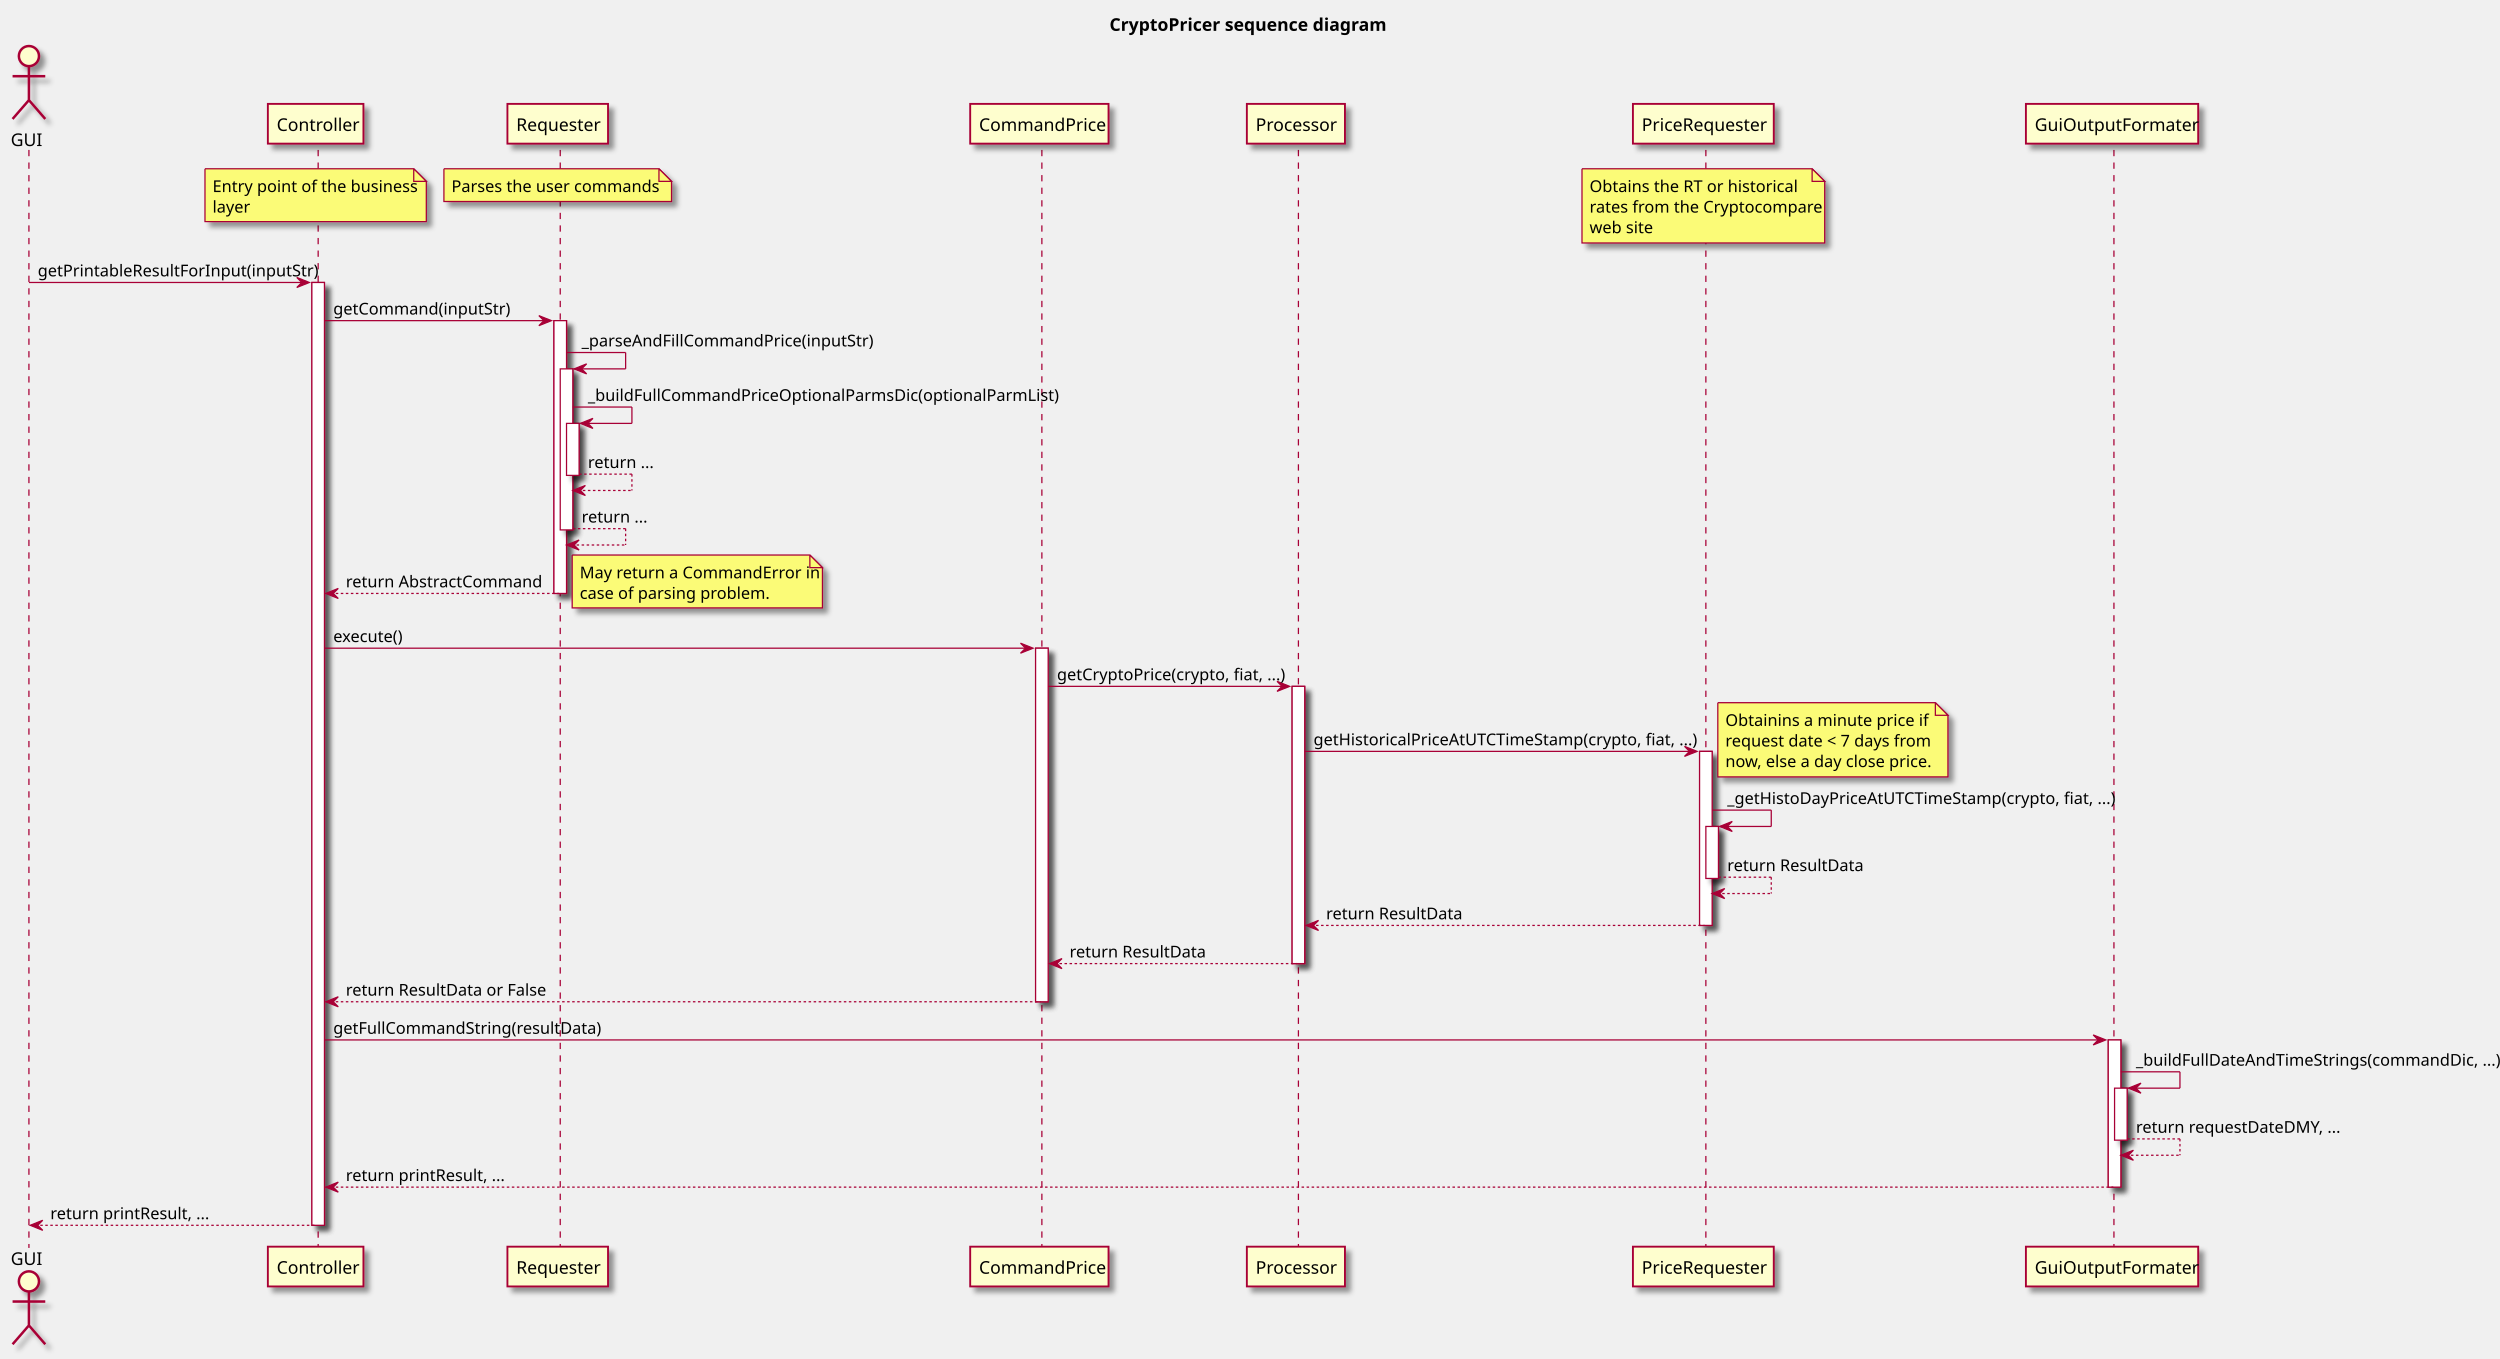
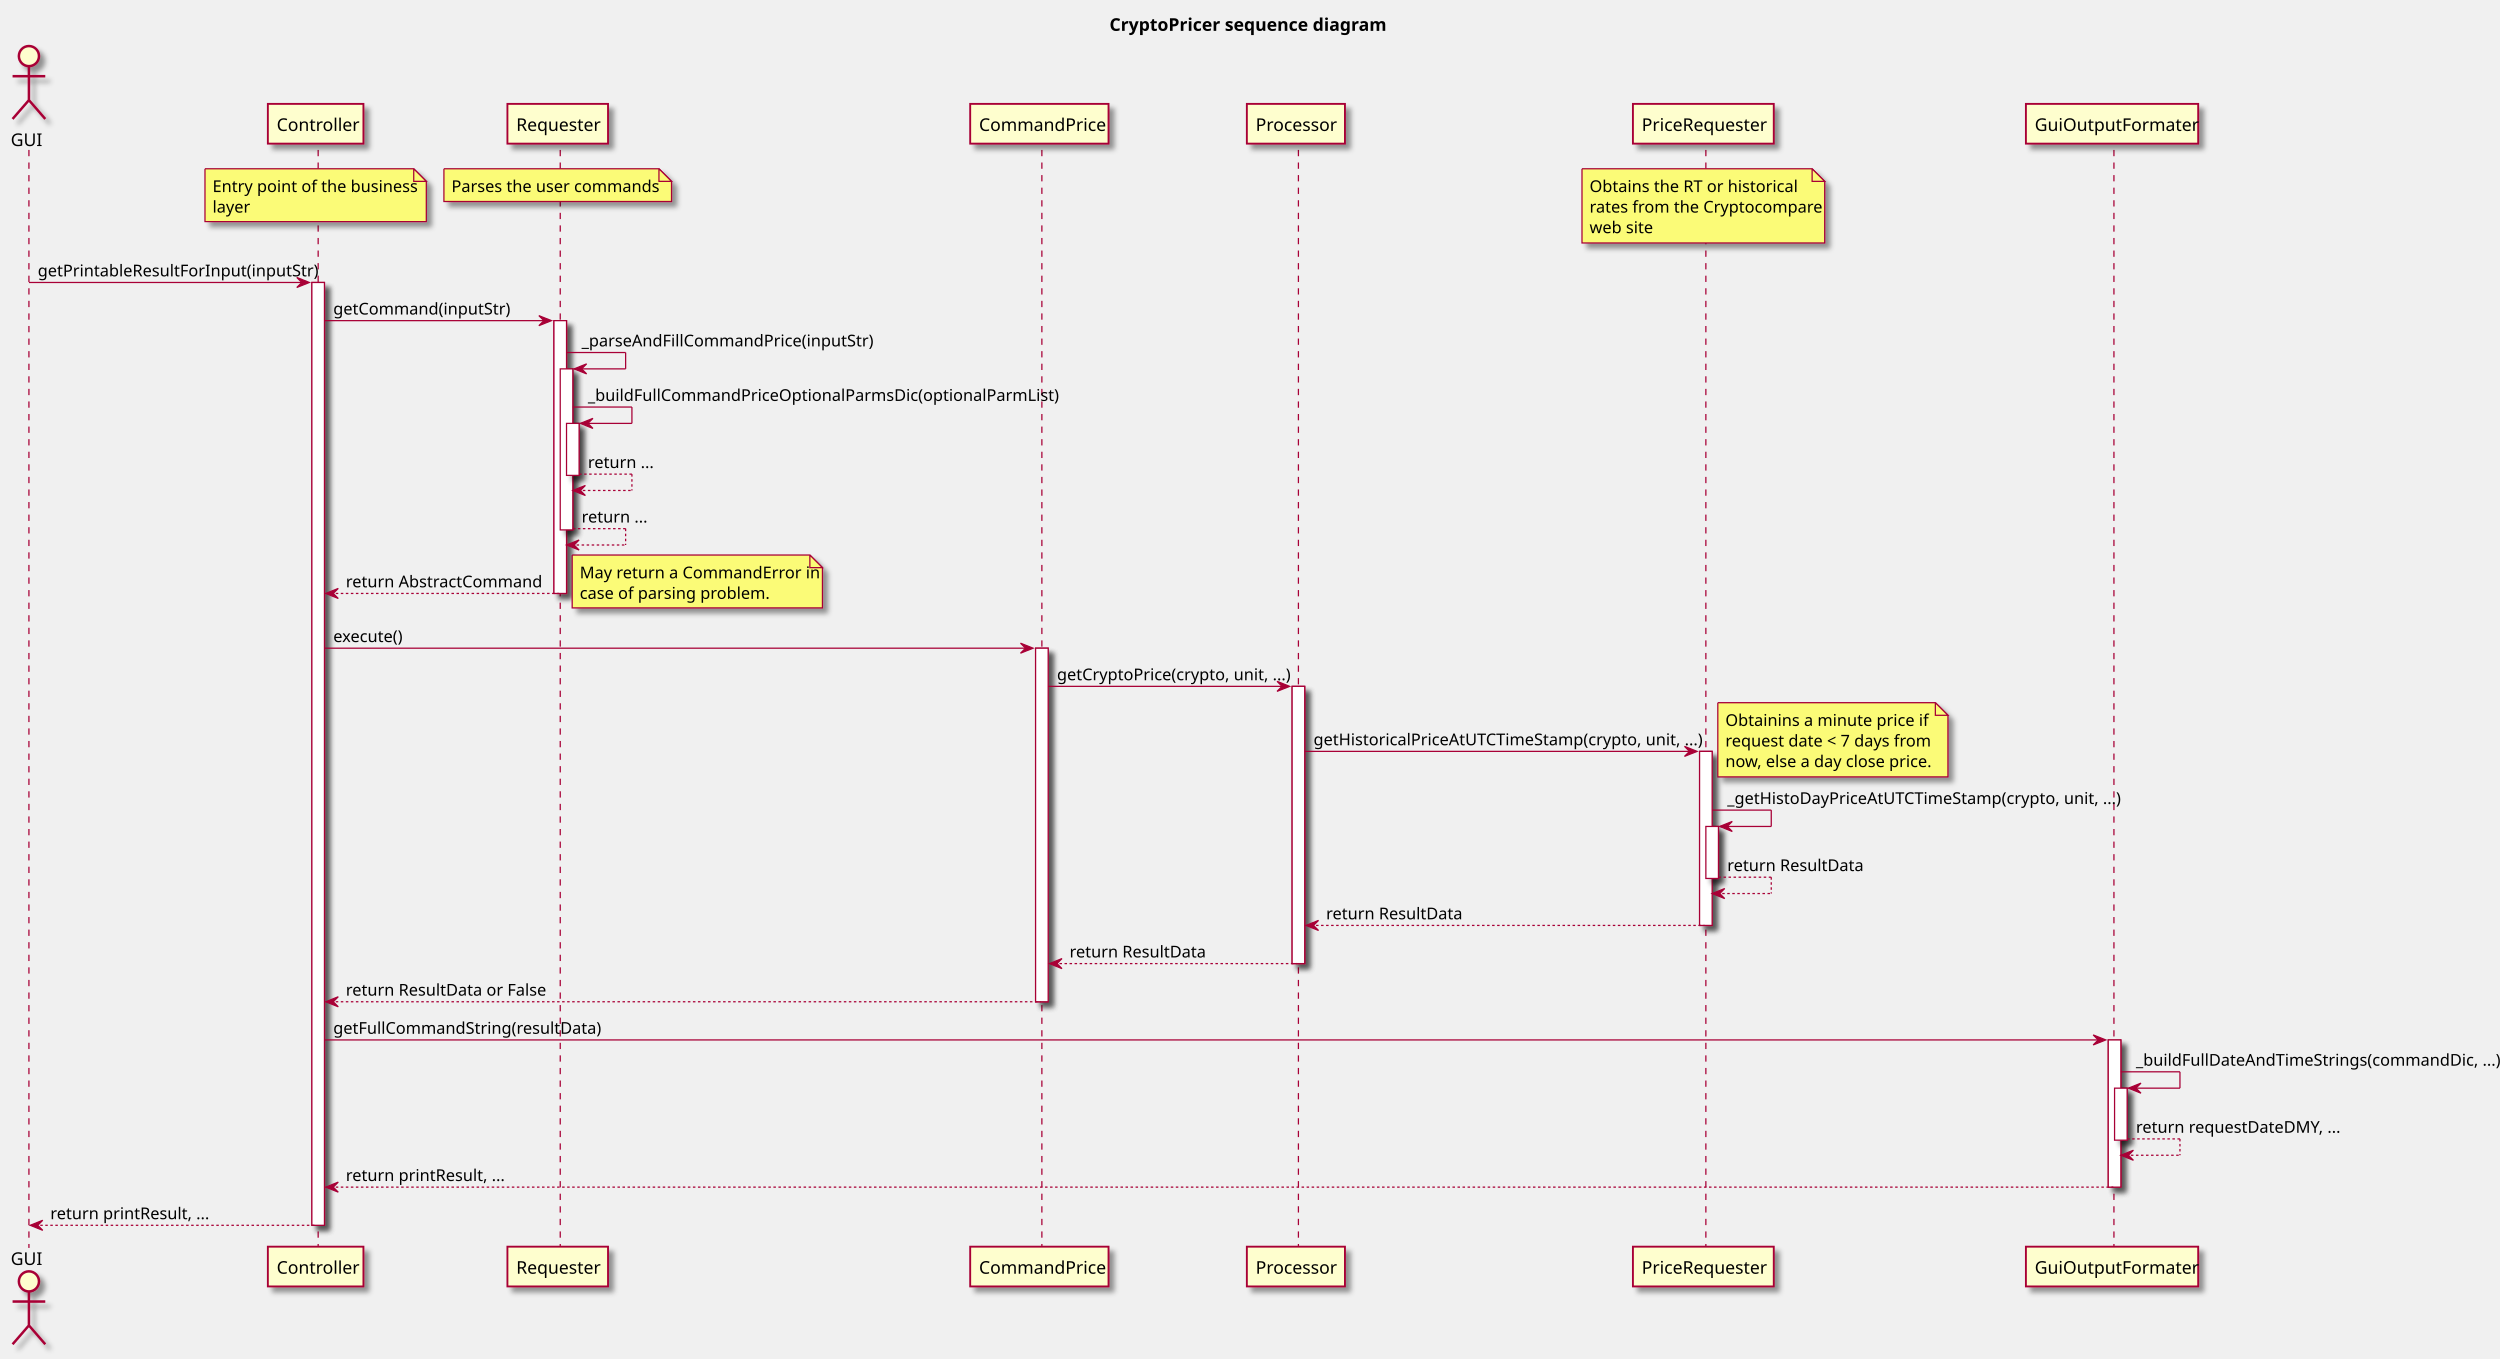
<svg xmlns="http://www.w3.org/2000/svg" contentScriptType="application/ecmascript" contentStyleType="text/css" height="1080px" preserveAspectRatio="none" style="width:1988px;height:1080px;" version="1.1" viewBox="0 0 1988 1080" width="1988px" zoomAndPan="magnify">
  <defs>
    <filter height="300%" id="f1uqkxj0tu21ct" width="300%" x="-1" y="-1">
      <feGaussianBlur result="blurOut" stdDeviation="2.0" />
      <feColorMatrix in="blurOut" result="blurOut2" type="matrix" values="0 0 0 0 0 0 0 0 0 0 0 0 0 0 0 0 0 0 .4 0" />
      <feOffset dx="4.0" dy="4.0" in="blurOut2" result="blurOut3" />
      <feBlend in="SourceGraphic" in2="blurOut3" mode="normal" />
    </filter>
  </defs>
  <g>
    <text fill="#000000" font-family="sans-serif" font-size="14" font-weight="bold" lengthAdjust="spacingAndGlyphs" textLength="222" x="882.25" y="24.533">CryptoPricer sequence diagram</text>
    <rect fill="#FFFFFF" filter="url(#f1uqkxj0tu21ct)" height="749.734" style="stroke: #A80036; stroke-width: 1.0;" width="10" x="248" y="224.625" />
    <rect fill="#FFFFFF" filter="url(#f1uqkxj0tu21ct)" height="216.934" style="stroke: #A80036; stroke-width: 1.0;" width="10" x="440.5" y="254.977" />
    <rect fill="#FFFFFF" filter="url(#f1uqkxj0tu21ct)" height="128.055" style="stroke: #A80036; stroke-width: 1.0;" width="10" x="445.5" y="293.328" />
    <rect fill="#FFFFFF" filter="url(#f1uqkxj0tu21ct)" height="41.352" style="stroke: #A80036; stroke-width: 1.0;" width="10" x="450.5" y="336.68" />
    <rect fill="#FFFFFF" filter="url(#f1uqkxj0tu21ct)" height="281.164" style="stroke: #A80036; stroke-width: 1.0;" width="10" x="823.5" y="515.438" />
    <rect fill="#FFFFFF" filter="url(#f1uqkxj0tu21ct)" height="220.461" style="stroke: #A80036; stroke-width: 1.0;" width="10" x="1027.5" y="545.789" />
    <rect fill="#FFFFFF" filter="url(#f1uqkxj0tu21ct)" height="138.406" style="stroke: #A80036; stroke-width: 1.0;" width="10" x="1351.5" y="597.492" />
    <rect fill="#FFFFFF" filter="url(#f1uqkxj0tu21ct)" height="41.352" style="stroke: #A80036; stroke-width: 1.0;" width="10" x="1356.5" y="657.195" />
    <rect fill="#FFFFFF" filter="url(#f1uqkxj0tu21ct)" height="117.055" style="stroke: #A80036; stroke-width: 1.0;" width="10" x="1676.5" y="826.953" />
    <rect fill="#FFFFFF" filter="url(#f1uqkxj0tu21ct)" height="41.352" style="stroke: #A80036; stroke-width: 1.0;" width="10" x="1681.5" y="865.305" />
    <line style="stroke: #A80036; stroke-width: 1.0; stroke-dasharray: 5.0,5.0;" x1="23" x2="23" y1="119.219" y2="992.359" />
    <line style="stroke: #A80036; stroke-width: 1.0; stroke-dasharray: 5.0,5.0;" x1="253" x2="253" y1="119.219" y2="992.359" />
    <line style="stroke: #A80036; stroke-width: 1.0; stroke-dasharray: 5.0,5.0;" x1="445.5" x2="445.5" y1="119.219" y2="992.359" />
    <line style="stroke: #A80036; stroke-width: 1.0; stroke-dasharray: 5.0,5.0;" x1="828.5" x2="828.5" y1="119.219" y2="992.359" />
    <line style="stroke: #A80036; stroke-width: 1.0; stroke-dasharray: 5.0,5.0;" x1="1032.5" x2="1032.5" y1="119.219" y2="992.359" />
    <line style="stroke: #A80036; stroke-width: 1.0; stroke-dasharray: 5.0,5.0;" x1="1356.5" x2="1356.5" y1="119.219" y2="992.359" />
    <line style="stroke: #A80036; stroke-width: 1.0; stroke-dasharray: 5.0,5.0;" x1="1681" x2="1681" y1="119.219" y2="992.359" />
    <text fill="#000000" font-family="sans-serif" font-size="14" lengthAdjust="spacingAndGlyphs" textLength="23" x="8.5" y="116.143">GUI</text>
    <ellipse cx="23" cy="44.609" fill="#FEFECE" filter="url(#f1uqkxj0tu21ct)" rx="8" ry="8" style="stroke: #A80036; stroke-width: 2.0;" />
    <path d="M23,52.609 L23,79.609 M10,60.609 L36,60.609 M23,79.609 L10,94.609 M23,79.609 L36,94.609 " fill="none" filter="url(#f1uqkxj0tu21ct)" style="stroke: #A80036; stroke-width: 2.0;" />
    <text fill="#000000" font-family="sans-serif" font-size="14" lengthAdjust="spacingAndGlyphs" textLength="23" x="8.5" y="1005.893">GUI</text>
    <ellipse cx="23" cy="1018.969" fill="#FEFECE" filter="url(#f1uqkxj0tu21ct)" rx="8" ry="8" style="stroke: #A80036; stroke-width: 2.0;" />
    <path d="M23,1026.969 L23,1053.969 M10,1034.969 L36,1034.969 M23,1053.969 L10,1068.969 M23,1053.969 L36,1068.969 " fill="none" filter="url(#f1uqkxj0tu21ct)" style="stroke: #A80036; stroke-width: 2.0;" />
    <rect fill="#FEFECE" filter="url(#f1uqkxj0tu21ct)" height="31.609" style="stroke: #A80036; stroke-width: 1.5;" width="76" x="213" y="82.609" />
    <text fill="#000000" font-family="sans-serif" font-size="14" lengthAdjust="spacingAndGlyphs" textLength="62" x="220" y="104.143">Controller</text>
    <rect fill="#FEFECE" filter="url(#f1uqkxj0tu21ct)" height="31.609" style="stroke: #A80036; stroke-width: 1.5;" width="76" x="213" y="991.359" />
    <text fill="#000000" font-family="sans-serif" font-size="14" lengthAdjust="spacingAndGlyphs" textLength="62" x="220" y="1012.893">Controller</text>
    <rect fill="#FEFECE" filter="url(#f1uqkxj0tu21ct)" height="31.609" style="stroke: #A80036; stroke-width: 1.5;" width="80" x="403.5" y="82.609" />
    <text fill="#000000" font-family="sans-serif" font-size="14" lengthAdjust="spacingAndGlyphs" textLength="66" x="410.5" y="104.143">Requester</text>
    <rect fill="#FEFECE" filter="url(#f1uqkxj0tu21ct)" height="31.609" style="stroke: #A80036; stroke-width: 1.5;" width="80" x="403.5" y="991.359" />
    <text fill="#000000" font-family="sans-serif" font-size="14" lengthAdjust="spacingAndGlyphs" textLength="66" x="410.5" y="1012.893">Requester</text>
    <rect fill="#FEFECE" filter="url(#f1uqkxj0tu21ct)" height="31.609" style="stroke: #A80036; stroke-width: 1.5;" width="110" x="771.5" y="82.609" />
    <text fill="#000000" font-family="sans-serif" font-size="14" lengthAdjust="spacingAndGlyphs" textLength="96" x="778.5" y="104.143">CommandPrice</text>
    <rect fill="#FEFECE" filter="url(#f1uqkxj0tu21ct)" height="31.609" style="stroke: #A80036; stroke-width: 1.5;" width="110" x="771.5" y="991.359" />
    <text fill="#000000" font-family="sans-serif" font-size="14" lengthAdjust="spacingAndGlyphs" textLength="96" x="778.5" y="1012.893">CommandPrice</text>
    <rect fill="#FEFECE" filter="url(#f1uqkxj0tu21ct)" height="31.609" style="stroke: #A80036; stroke-width: 1.5;" width="78" x="991.5" y="82.609" />
    <text fill="#000000" font-family="sans-serif" font-size="14" lengthAdjust="spacingAndGlyphs" textLength="64" x="998.5" y="104.143">Processor</text>
    <rect fill="#FEFECE" filter="url(#f1uqkxj0tu21ct)" height="31.609" style="stroke: #A80036; stroke-width: 1.5;" width="78" x="991.5" y="991.359" />
    <text fill="#000000" font-family="sans-serif" font-size="14" lengthAdjust="spacingAndGlyphs" textLength="64" x="998.5" y="1012.893">Processor</text>
    <rect fill="#FEFECE" filter="url(#f1uqkxj0tu21ct)" height="31.609" style="stroke: #A80036; stroke-width: 1.5;" width="112" x="1298.5" y="82.609" />
    <text fill="#000000" font-family="sans-serif" font-size="14" lengthAdjust="spacingAndGlyphs" textLength="98" x="1305.5" y="104.143">PriceRequester</text>
    <rect fill="#FEFECE" filter="url(#f1uqkxj0tu21ct)" height="31.609" style="stroke: #A80036; stroke-width: 1.5;" width="112" x="1298.5" y="991.359" />
    <text fill="#000000" font-family="sans-serif" font-size="14" lengthAdjust="spacingAndGlyphs" textLength="98" x="1305.5" y="1012.893">PriceRequester</text>
    <rect fill="#FEFECE" filter="url(#f1uqkxj0tu21ct)" height="31.609" style="stroke: #A80036; stroke-width: 1.5;" width="137" x="1611" y="82.609" />
    <text fill="#000000" font-family="sans-serif" font-size="14" lengthAdjust="spacingAndGlyphs" textLength="123" x="1618" y="104.143">GuiOutputFormater</text>
    <rect fill="#FEFECE" filter="url(#f1uqkxj0tu21ct)" height="31.609" style="stroke: #A80036; stroke-width: 1.5;" width="137" x="1611" y="991.359" />
    <text fill="#000000" font-family="sans-serif" font-size="14" lengthAdjust="spacingAndGlyphs" textLength="123" x="1618" y="1012.893">GuiOutputFormater</text>
    <rect fill="#FFFFFF" filter="url(#f1uqkxj0tu21ct)" height="749.734" style="stroke: #A80036; stroke-width: 1.0;" width="10" x="248" y="224.625" />
    <rect fill="#FFFFFF" filter="url(#f1uqkxj0tu21ct)" height="216.934" style="stroke: #A80036; stroke-width: 1.0;" width="10" x="440.5" y="254.977" />
    <rect fill="#FFFFFF" filter="url(#f1uqkxj0tu21ct)" height="128.055" style="stroke: #A80036; stroke-width: 1.0;" width="10" x="445.5" y="293.328" />
    <rect fill="#FFFFFF" filter="url(#f1uqkxj0tu21ct)" height="41.352" style="stroke: #A80036; stroke-width: 1.0;" width="10" x="450.5" y="336.68" />
    <rect fill="#FFFFFF" filter="url(#f1uqkxj0tu21ct)" height="281.164" style="stroke: #A80036; stroke-width: 1.0;" width="10" x="823.5" y="515.438" />
    <rect fill="#FFFFFF" filter="url(#f1uqkxj0tu21ct)" height="220.461" style="stroke: #A80036; stroke-width: 1.0;" width="10" x="1027.5" y="545.789" />
    <rect fill="#FFFFFF" filter="url(#f1uqkxj0tu21ct)" height="138.406" style="stroke: #A80036; stroke-width: 1.0;" width="10" x="1351.5" y="597.492" />
    <rect fill="#FFFFFF" filter="url(#f1uqkxj0tu21ct)" height="41.352" style="stroke: #A80036; stroke-width: 1.0;" width="10" x="1356.5" y="657.195" />
    <rect fill="#FFFFFF" filter="url(#f1uqkxj0tu21ct)" height="117.055" style="stroke: #A80036; stroke-width: 1.0;" width="10" x="1676.5" y="826.953" />
    <rect fill="#FFFFFF" filter="url(#f1uqkxj0tu21ct)" height="41.352" style="stroke: #A80036; stroke-width: 1.0;" width="10" x="1681.5" y="865.305" />
    <path d="M163,134.219 L163,176.219 L339,176.219 L339,144.219 L329,134.219 L163,134.219 " fill="#FBFB77" filter="url(#f1uqkxj0tu21ct)" style="stroke: #A80036; stroke-width: 1.0;" />
    <path d="M329,134.219 L329,144.219 L339,144.219 L329,134.219 " fill="#FBFB77" style="stroke: #A80036; stroke-width: 1.0;" />
    <text fill="#000000" font-family="sans-serif" font-size="13" lengthAdjust="spacingAndGlyphs" textLength="155" x="169" y="152.714">Entry point of the business</text>
    <text fill="#000000" font-family="sans-serif" font-size="13" lengthAdjust="spacingAndGlyphs" textLength="28" x="169" y="169.065">layer</text>
    <path d="M353,134.219 L353,160.219 L534,160.219 L534,144.219 L524,134.219 L353,134.219 " fill="#FBFB77" filter="url(#f1uqkxj0tu21ct)" style="stroke: #A80036; stroke-width: 1.0;" />
    <path d="M524,134.219 L524,144.219 L534,144.219 L524,134.219 " fill="#FBFB77" style="stroke: #A80036; stroke-width: 1.0;" />
    <text fill="#000000" font-family="sans-serif" font-size="13" lengthAdjust="spacingAndGlyphs" textLength="160" x="359" y="152.714">Parses the user commands</text>
    <path d="M1258,134.219 L1258,193.219 L1451,193.219 L1451,144.219 L1441,134.219 L1258,134.219 " fill="#FBFB77" filter="url(#f1uqkxj0tu21ct)" style="stroke: #A80036; stroke-width: 1.0;" />
    <path d="M1441,134.219 L1441,144.219 L1451,144.219 L1441,134.219 " fill="#FBFB77" style="stroke: #A80036; stroke-width: 1.0;" />
    <text fill="#000000" font-family="sans-serif" font-size="13" lengthAdjust="spacingAndGlyphs" textLength="158" x="1264" y="152.714">Obtains the RT or historical</text>
    <text fill="#000000" font-family="sans-serif" font-size="13" lengthAdjust="spacingAndGlyphs" textLength="172" x="1264" y="169.065">rates from the Cryptocompare</text>
    <text fill="#000000" font-family="sans-serif" font-size="13" lengthAdjust="spacingAndGlyphs" textLength="48" x="1264" y="185.417">web site</text>
    <polygon fill="#A80036" points="236,220.625,246,224.625,236,228.625,240,224.625" style="stroke: #A80036; stroke-width: 1.0;" />
    <line style="stroke: #A80036; stroke-width: 1.0;" x1="23" x2="242" y1="224.625" y2="224.625" />
    <text fill="#000000" font-family="sans-serif" font-size="13" lengthAdjust="spacingAndGlyphs" textLength="206" x="30" y="219.769">getPrintableResultForInput(inputStr)</text>
    <polygon fill="#A80036" points="428.5,250.977,438.5,254.977,428.5,258.977,432.5,254.977" style="stroke: #A80036; stroke-width: 1.0;" />
    <line style="stroke: #A80036; stroke-width: 1.0;" x1="258" x2="434.5" y1="254.977" y2="254.977" />
    <text fill="#000000" font-family="sans-serif" font-size="13" lengthAdjust="spacingAndGlyphs" textLength="130" x="265" y="250.12">getCommand(inputStr)</text>
    <line style="stroke: #A80036; stroke-width: 1.0;" x1="450.5" x2="497.5" y1="280.328" y2="280.328" />
    <line style="stroke: #A80036; stroke-width: 1.0;" x1="497.5" x2="497.5" y1="280.328" y2="293.328" />
    <line style="stroke: #A80036; stroke-width: 1.0;" x1="456.5" x2="497.5" y1="293.328" y2="293.328" />
    <polygon fill="#A80036" points="466.5,289.328,456.5,293.328,466.5,297.328,462.5,293.328" style="stroke: #A80036; stroke-width: 1.0;" />
    <text fill="#000000" font-family="sans-serif" font-size="13" lengthAdjust="spacingAndGlyphs" textLength="221" x="462.5" y="275.472">_parseAndFillCommandPrice(inputStr)</text>
    <line style="stroke: #A80036; stroke-width: 1.0;" x1="455.5" x2="502.5" y1="323.68" y2="323.68" />
    <line style="stroke: #A80036; stroke-width: 1.0;" x1="502.5" x2="502.5" y1="323.68" y2="336.68" />
    <line style="stroke: #A80036; stroke-width: 1.0;" x1="461.5" x2="502.5" y1="336.68" y2="336.68" />
    <polygon fill="#A80036" points="471.5,332.68,461.5,336.68,471.5,340.68,467.5,336.68" style="stroke: #A80036; stroke-width: 1.0;" />
    <text fill="#000000" font-family="sans-serif" font-size="13" lengthAdjust="spacingAndGlyphs" textLength="354" x="467.5" y="318.823">_buildFullCommandPriceOptionalParmsDic(optionalParmList)</text>
    <line style="stroke: #A80036; stroke-width: 1.0; stroke-dasharray: 2.0,2.0;" x1="460.5" x2="502.5" y1="377.031" y2="377.031" />
    <line style="stroke: #A80036; stroke-width: 1.0; stroke-dasharray: 2.0,2.0;" x1="502.5" x2="502.5" y1="377.031" y2="390.031" />
    <line style="stroke: #A80036; stroke-width: 1.0; stroke-dasharray: 2.0,2.0;" x1="455.5" x2="502.5" y1="390.031" y2="390.031" />
    <polygon fill="#A80036" points="465.5,386.031,455.5,390.031,465.5,394.031,461.5,390.031" style="stroke: #A80036; stroke-width: 1.0;" />
    <text fill="#000000" font-family="sans-serif" font-size="13" lengthAdjust="spacingAndGlyphs" textLength="49" x="467.5" y="372.175">return ...</text>
    <line style="stroke: #A80036; stroke-width: 1.0; stroke-dasharray: 2.0,2.0;" x1="455.5" x2="497.5" y1="420.383" y2="420.383" />
    <line style="stroke: #A80036; stroke-width: 1.0; stroke-dasharray: 2.0,2.0;" x1="497.5" x2="497.5" y1="420.383" y2="433.383" />
    <line style="stroke: #A80036; stroke-width: 1.0; stroke-dasharray: 2.0,2.0;" x1="450.5" x2="497.5" y1="433.383" y2="433.383" />
    <polygon fill="#A80036" points="460.5,429.383,450.5,433.383,460.5,437.383,456.5,433.383" style="stroke: #A80036; stroke-width: 1.0;" />
    <text fill="#000000" font-family="sans-serif" font-size="13" lengthAdjust="spacingAndGlyphs" textLength="49" x="462.5" y="415.526">return ...</text>
    <polygon fill="#A80036" points="269,467.91,259,471.91,269,475.91,265,471.91" style="stroke: #A80036; stroke-width: 1.0;" />
    <line style="stroke: #A80036; stroke-width: 1.0; stroke-dasharray: 2.0,2.0;" x1="263" x2="444.5" y1="471.91" y2="471.91" />
    <text fill="#000000" font-family="sans-serif" font-size="13" lengthAdjust="spacingAndGlyphs" textLength="145" x="275" y="467.054">return AbstractCommand</text>
    <path d="M455,441.383 L455,483.383 L654,483.383 L654,451.383 L644,441.383 L455,441.383 " fill="#FBFB77" filter="url(#f1uqkxj0tu21ct)" style="stroke: #A80036; stroke-width: 1.0;" />
    <path d="M644,441.383 L644,451.383 L654,451.383 L644,441.383 " fill="#FBFB77" style="stroke: #A80036; stroke-width: 1.0;" />
    <text fill="#000000" font-family="sans-serif" font-size="13" lengthAdjust="spacingAndGlyphs" textLength="178" x="461" y="459.878">May return a CommandError in</text>
    <text fill="#000000" font-family="sans-serif" font-size="13" lengthAdjust="spacingAndGlyphs" textLength="142" x="461" y="476.229">case of parsing problem.</text>
    <polygon fill="#A80036" points="811.5,511.438,821.5,515.438,811.5,519.438,815.5,515.438" style="stroke: #A80036; stroke-width: 1.0;" />
    <line style="stroke: #A80036; stroke-width: 1.0;" x1="258" x2="817.5" y1="515.438" y2="515.438" />
    <text fill="#000000" font-family="sans-serif" font-size="13" lengthAdjust="spacingAndGlyphs" textLength="54" x="265" y="510.581">execute()</text>
    <polygon fill="#A80036" points="1015.5,541.789,1025.5,545.789,1015.5,549.789,1019.5,545.789" style="stroke: #A80036; stroke-width: 1.0;" />
    <line style="stroke: #A80036; stroke-width: 1.0;" x1="833.5" x2="1021.5" y1="545.789" y2="545.789" />
-     <text fill="#000000" font-family="sans-serif" font-size="13" lengthAdjust="spacingAndGlyphs" textLength="175" x="840.5" y="540.933">getCryptoPrice(crypto, fiat, ...)</text>
+     <text fill="#000000" font-family="sans-serif" font-size="13" lengthAdjust="spacingAndGlyphs" textLength="175" x="840.5" y="540.933">getCryptoPrice(crypto, unit, ...)</text>
    <polygon fill="#A80036" points="1339.5,593.492,1349.5,597.492,1339.5,601.492,1343.5,597.492" style="stroke: #A80036; stroke-width: 1.0;" />
    <line style="stroke: #A80036; stroke-width: 1.0;" x1="1037.5" x2="1345.5" y1="597.492" y2="597.492" />
-     <text fill="#000000" font-family="sans-serif" font-size="13" lengthAdjust="spacingAndGlyphs" textLength="295" x="1044.5" y="592.636">getHistoricalPriceAtUTCTimeStamp(crypto, fiat, ...)</text>
+     <text fill="#000000" font-family="sans-serif" font-size="13" lengthAdjust="spacingAndGlyphs" textLength="295" x="1044.5" y="592.636">getHistoricalPriceAtUTCTimeStamp(crypto, unit, ...)</text>
    <path d="M1366,558.789 L1366,617.789 L1549,617.789 L1549,568.789 L1539,558.789 L1366,558.789 " fill="#FBFB77" filter="url(#f1uqkxj0tu21ct)" style="stroke: #A80036; stroke-width: 1.0;" />
    <path d="M1539,558.789 L1539,568.789 L1549,568.789 L1539,558.789 " fill="#FBFB77" style="stroke: #A80036; stroke-width: 1.0;" />
    <text fill="#000000" font-family="sans-serif" font-size="13" lengthAdjust="spacingAndGlyphs" textLength="151" x="1372" y="577.284">Obtainins a minute price if</text>
    <text fill="#000000" font-family="sans-serif" font-size="13" lengthAdjust="spacingAndGlyphs" textLength="156" x="1372" y="593.636">request date &lt; 7 days from</text>
    <text fill="#000000" font-family="sans-serif" font-size="13" lengthAdjust="spacingAndGlyphs" textLength="162" x="1372" y="609.987">now, else a day close price.</text>
    <line style="stroke: #A80036; stroke-width: 1.0;" x1="1361.5" x2="1408.5" y1="644.195" y2="644.195" />
    <line style="stroke: #A80036; stroke-width: 1.0;" x1="1408.5" x2="1408.5" y1="644.195" y2="657.195" />
    <line style="stroke: #A80036; stroke-width: 1.0;" x1="1367.5" x2="1408.5" y1="657.195" y2="657.195" />
    <polygon fill="#A80036" points="1377.5,653.195,1367.5,657.195,1377.5,661.195,1373.5,657.195" style="stroke: #A80036; stroke-width: 1.0;" />
-     <text fill="#000000" font-family="sans-serif" font-size="13" lengthAdjust="spacingAndGlyphs" textLength="301" x="1373.5" y="639.339">_getHistoDayPriceAtUTCTimeStamp(crypto, fiat, ...)</text>
+     <text fill="#000000" font-family="sans-serif" font-size="13" lengthAdjust="spacingAndGlyphs" textLength="301" x="1373.5" y="639.339">_getHistoDayPriceAtUTCTimeStamp(crypto, unit, ...)</text>
    <line style="stroke: #A80036; stroke-width: 1.0; stroke-dasharray: 2.0,2.0;" x1="1366.5" x2="1408.5" y1="697.547" y2="697.547" />
    <line style="stroke: #A80036; stroke-width: 1.0; stroke-dasharray: 2.0,2.0;" x1="1408.5" x2="1408.5" y1="697.547" y2="710.547" />
    <line style="stroke: #A80036; stroke-width: 1.0; stroke-dasharray: 2.0,2.0;" x1="1361.5" x2="1408.5" y1="710.547" y2="710.547" />
    <polygon fill="#A80036" points="1371.5,706.547,1361.5,710.547,1371.5,714.547,1367.5,710.547" style="stroke: #A80036; stroke-width: 1.0;" />
    <text fill="#000000" font-family="sans-serif" font-size="13" lengthAdjust="spacingAndGlyphs" textLength="101" x="1373.5" y="692.69">return ResultData</text>
    <polygon fill="#A80036" points="1048.5,731.898,1038.5,735.898,1048.5,739.898,1044.5,735.898" style="stroke: #A80036; stroke-width: 1.0;" />
    <line style="stroke: #A80036; stroke-width: 1.0; stroke-dasharray: 2.0,2.0;" x1="1042.5" x2="1355.5" y1="735.898" y2="735.898" />
    <text fill="#000000" font-family="sans-serif" font-size="13" lengthAdjust="spacingAndGlyphs" textLength="101" x="1054.5" y="731.042">return ResultData</text>
    <polygon fill="#A80036" points="844.5,762.25,834.5,766.25,844.5,770.25,840.5,766.25" style="stroke: #A80036; stroke-width: 1.0;" />
    <line style="stroke: #A80036; stroke-width: 1.0; stroke-dasharray: 2.0,2.0;" x1="838.5" x2="1031.5" y1="766.25" y2="766.25" />
    <text fill="#000000" font-family="sans-serif" font-size="13" lengthAdjust="spacingAndGlyphs" textLength="101" x="850.5" y="761.394">return ResultData</text>
    <polygon fill="#A80036" points="269,792.602,259,796.602,269,800.602,265,796.602" style="stroke: #A80036; stroke-width: 1.0;" />
    <line style="stroke: #A80036; stroke-width: 1.0; stroke-dasharray: 2.0,2.0;" x1="263" x2="827.5" y1="796.602" y2="796.602" />
    <text fill="#000000" font-family="sans-serif" font-size="13" lengthAdjust="spacingAndGlyphs" textLength="152" x="275" y="791.745">return ResultData or False</text>
    <polygon fill="#A80036" points="1664.5,822.953,1674.5,826.953,1664.5,830.953,1668.5,826.953" style="stroke: #A80036; stroke-width: 1.0;" />
    <line style="stroke: #A80036; stroke-width: 1.0;" x1="258" x2="1670.5" y1="826.953" y2="826.953" />
    <text fill="#000000" font-family="sans-serif" font-size="13" lengthAdjust="spacingAndGlyphs" textLength="199" x="265" y="822.097">getFullCommandString(resultData)</text>
    <line style="stroke: #A80036; stroke-width: 1.0;" x1="1686.5" x2="1733.5" y1="852.305" y2="852.305" />
    <line style="stroke: #A80036; stroke-width: 1.0;" x1="1733.5" x2="1733.5" y1="852.305" y2="865.305" />
    <line style="stroke: #A80036; stroke-width: 1.0;" x1="1692.5" x2="1733.5" y1="865.305" y2="865.305" />
    <polygon fill="#A80036" points="1702.5,861.305,1692.5,865.305,1702.5,869.305,1698.5,865.305" style="stroke: #A80036; stroke-width: 1.0;" />
    <text fill="#000000" font-family="sans-serif" font-size="13" lengthAdjust="spacingAndGlyphs" textLength="278" x="1698.5" y="847.448">_buildFullDateAndTimeStrings(commandDic, ...)</text>
    <line style="stroke: #A80036; stroke-width: 1.0; stroke-dasharray: 2.0,2.0;" x1="1691.5" x2="1733.5" y1="905.656" y2="905.656" />
    <line style="stroke: #A80036; stroke-width: 1.0; stroke-dasharray: 2.0,2.0;" x1="1733.5" x2="1733.5" y1="905.656" y2="918.656" />
    <line style="stroke: #A80036; stroke-width: 1.0; stroke-dasharray: 2.0,2.0;" x1="1686.5" x2="1733.5" y1="918.656" y2="918.656" />
    <polygon fill="#A80036" points="1696.5,914.656,1686.5,918.656,1696.5,922.656,1692.5,918.656" style="stroke: #A80036; stroke-width: 1.0;" />
    <text fill="#000000" font-family="sans-serif" font-size="13" lengthAdjust="spacingAndGlyphs" textLength="156" x="1698.5" y="900.8">return requestDateDMY, ...</text>
    <polygon fill="#A80036" points="269,940.008,259,944.008,269,948.008,265,944.008" style="stroke: #A80036; stroke-width: 1.0;" />
    <line style="stroke: #A80036; stroke-width: 1.0; stroke-dasharray: 2.0,2.0;" x1="263" x2="1680.5" y1="944.008" y2="944.008" />
    <text fill="#000000" font-family="sans-serif" font-size="13" lengthAdjust="spacingAndGlyphs" textLength="119" x="275" y="939.151">return printResult, ...</text>
    <polygon fill="#A80036" points="34,970.359,24,974.359,34,978.359,30,974.359" style="stroke: #A80036; stroke-width: 1.0;" />
    <line style="stroke: #A80036; stroke-width: 1.0; stroke-dasharray: 2.0,2.0;" x1="28" x2="252" y1="974.359" y2="974.359" />
    <text fill="#000000" font-family="sans-serif" font-size="13" lengthAdjust="spacingAndGlyphs" textLength="119" x="40" y="969.503">return printResult, ...</text>
  </g>
</svg>
